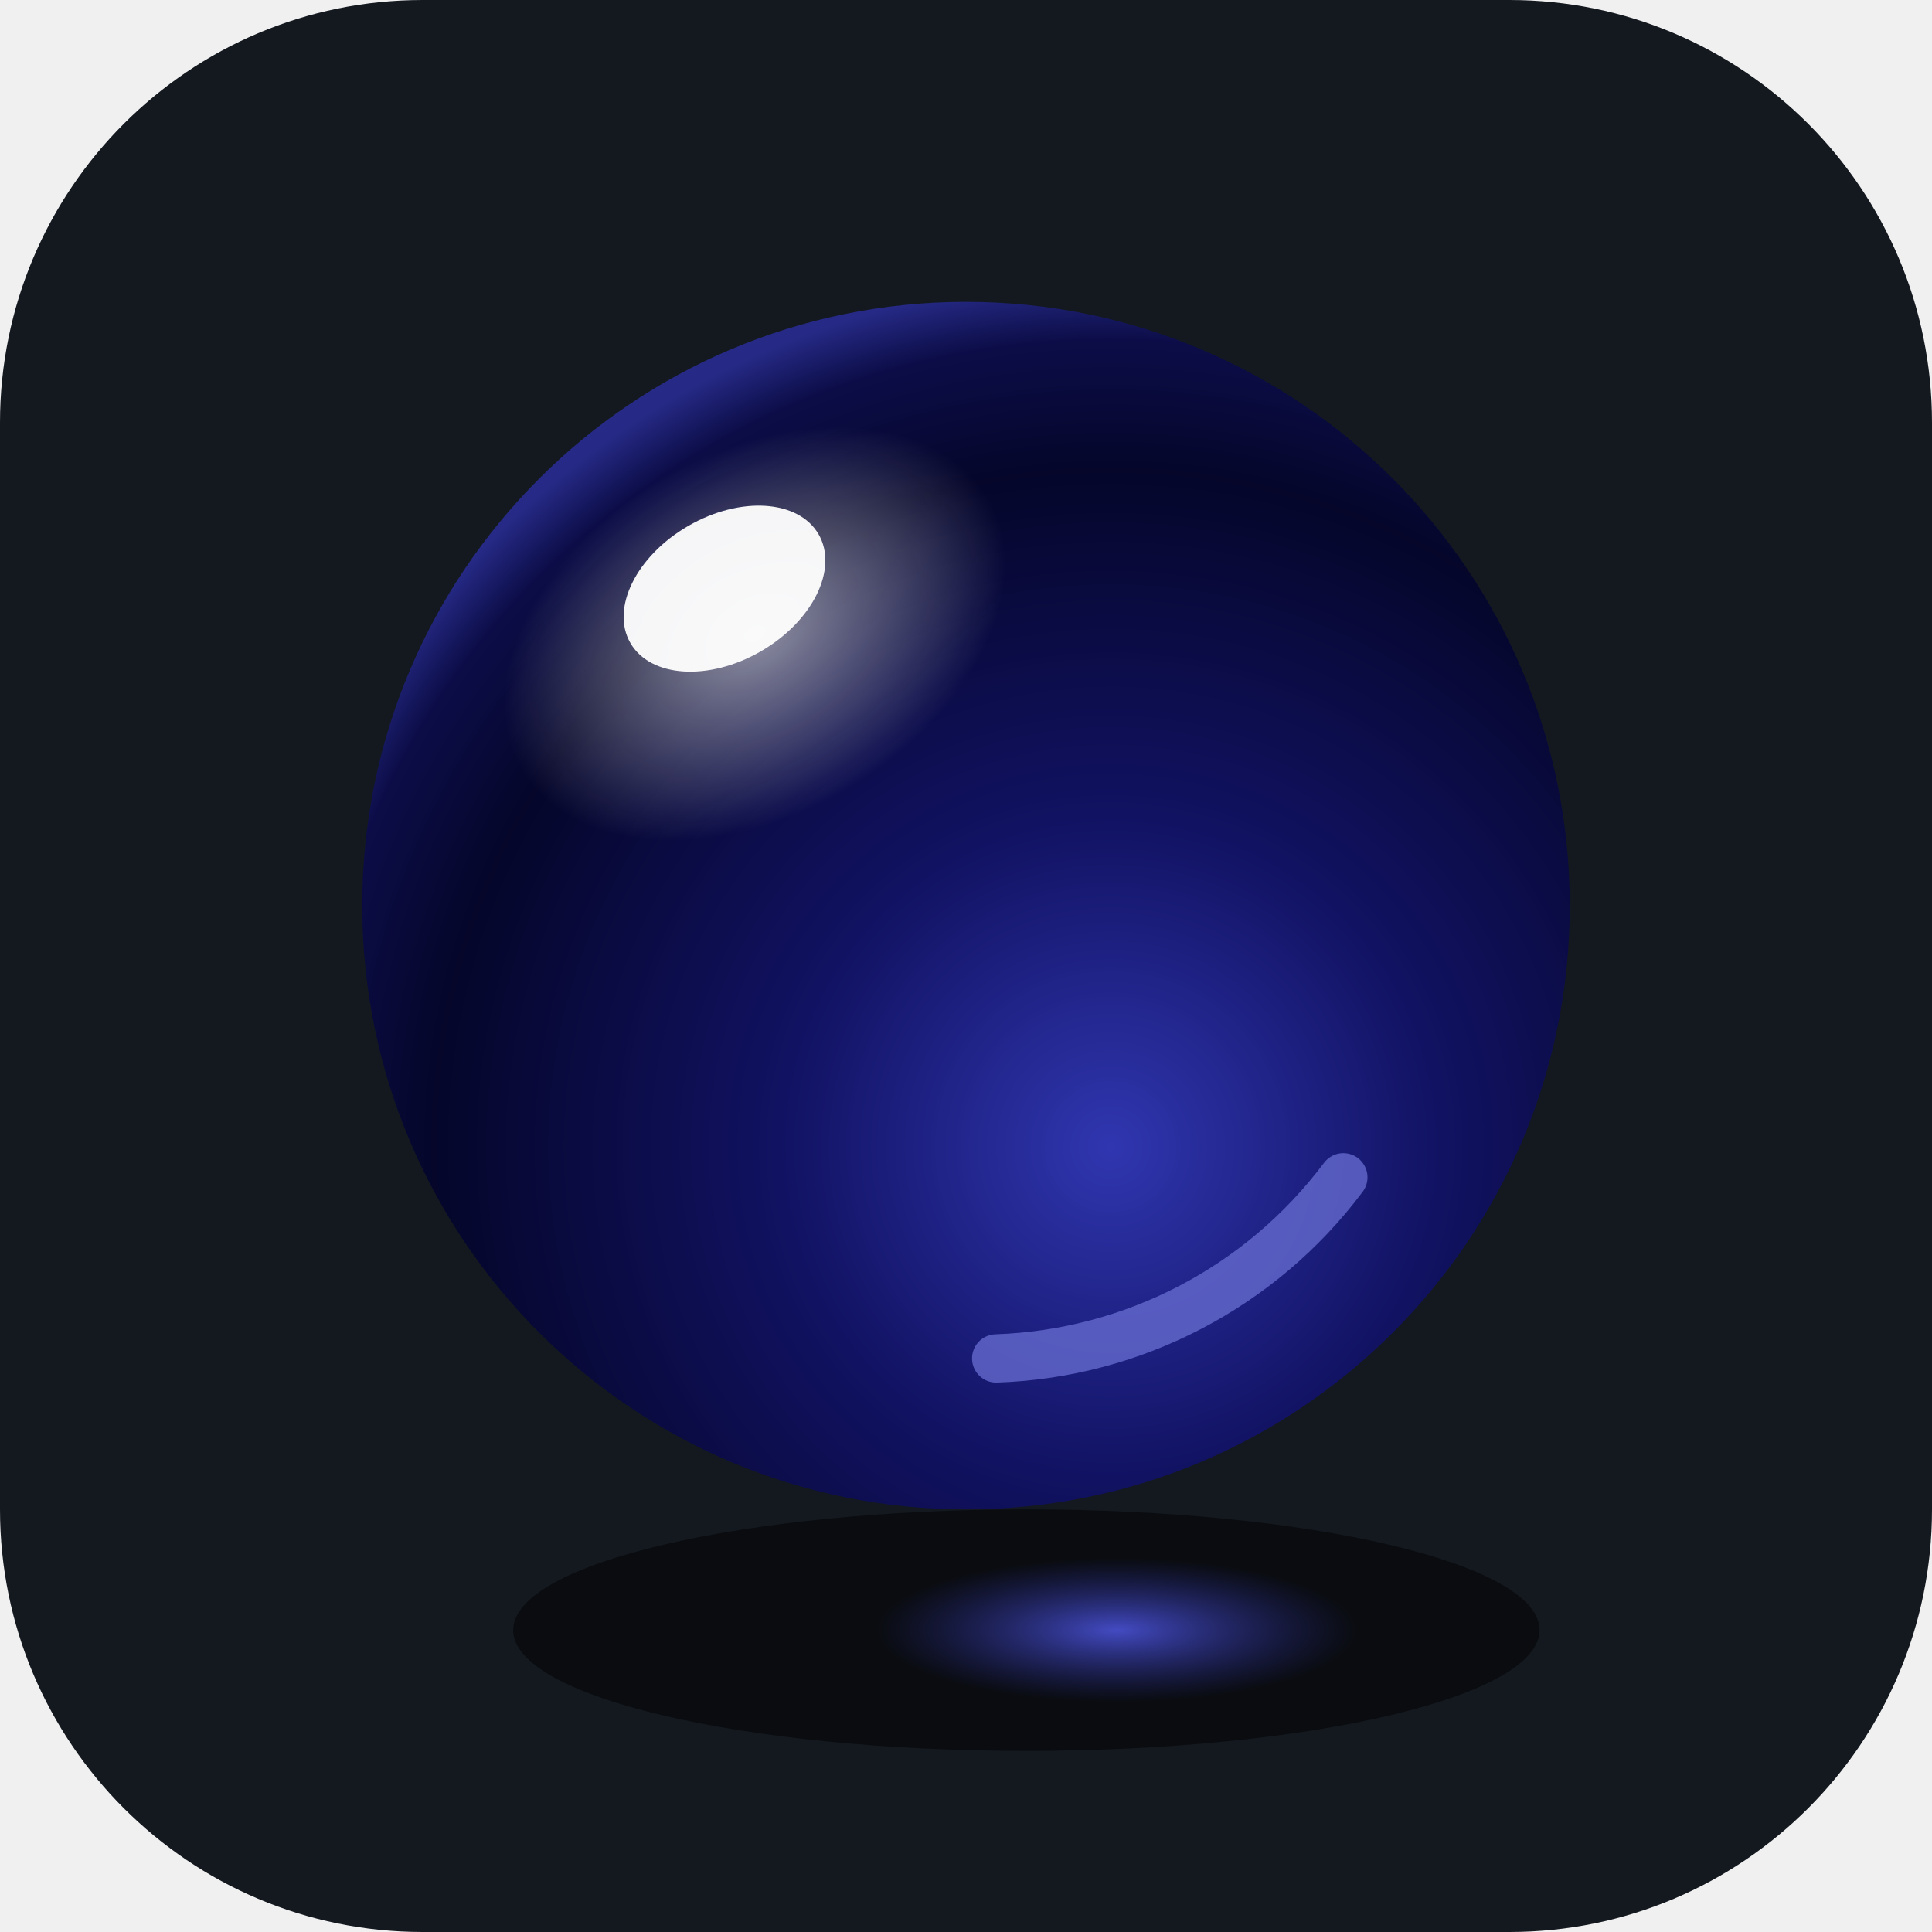
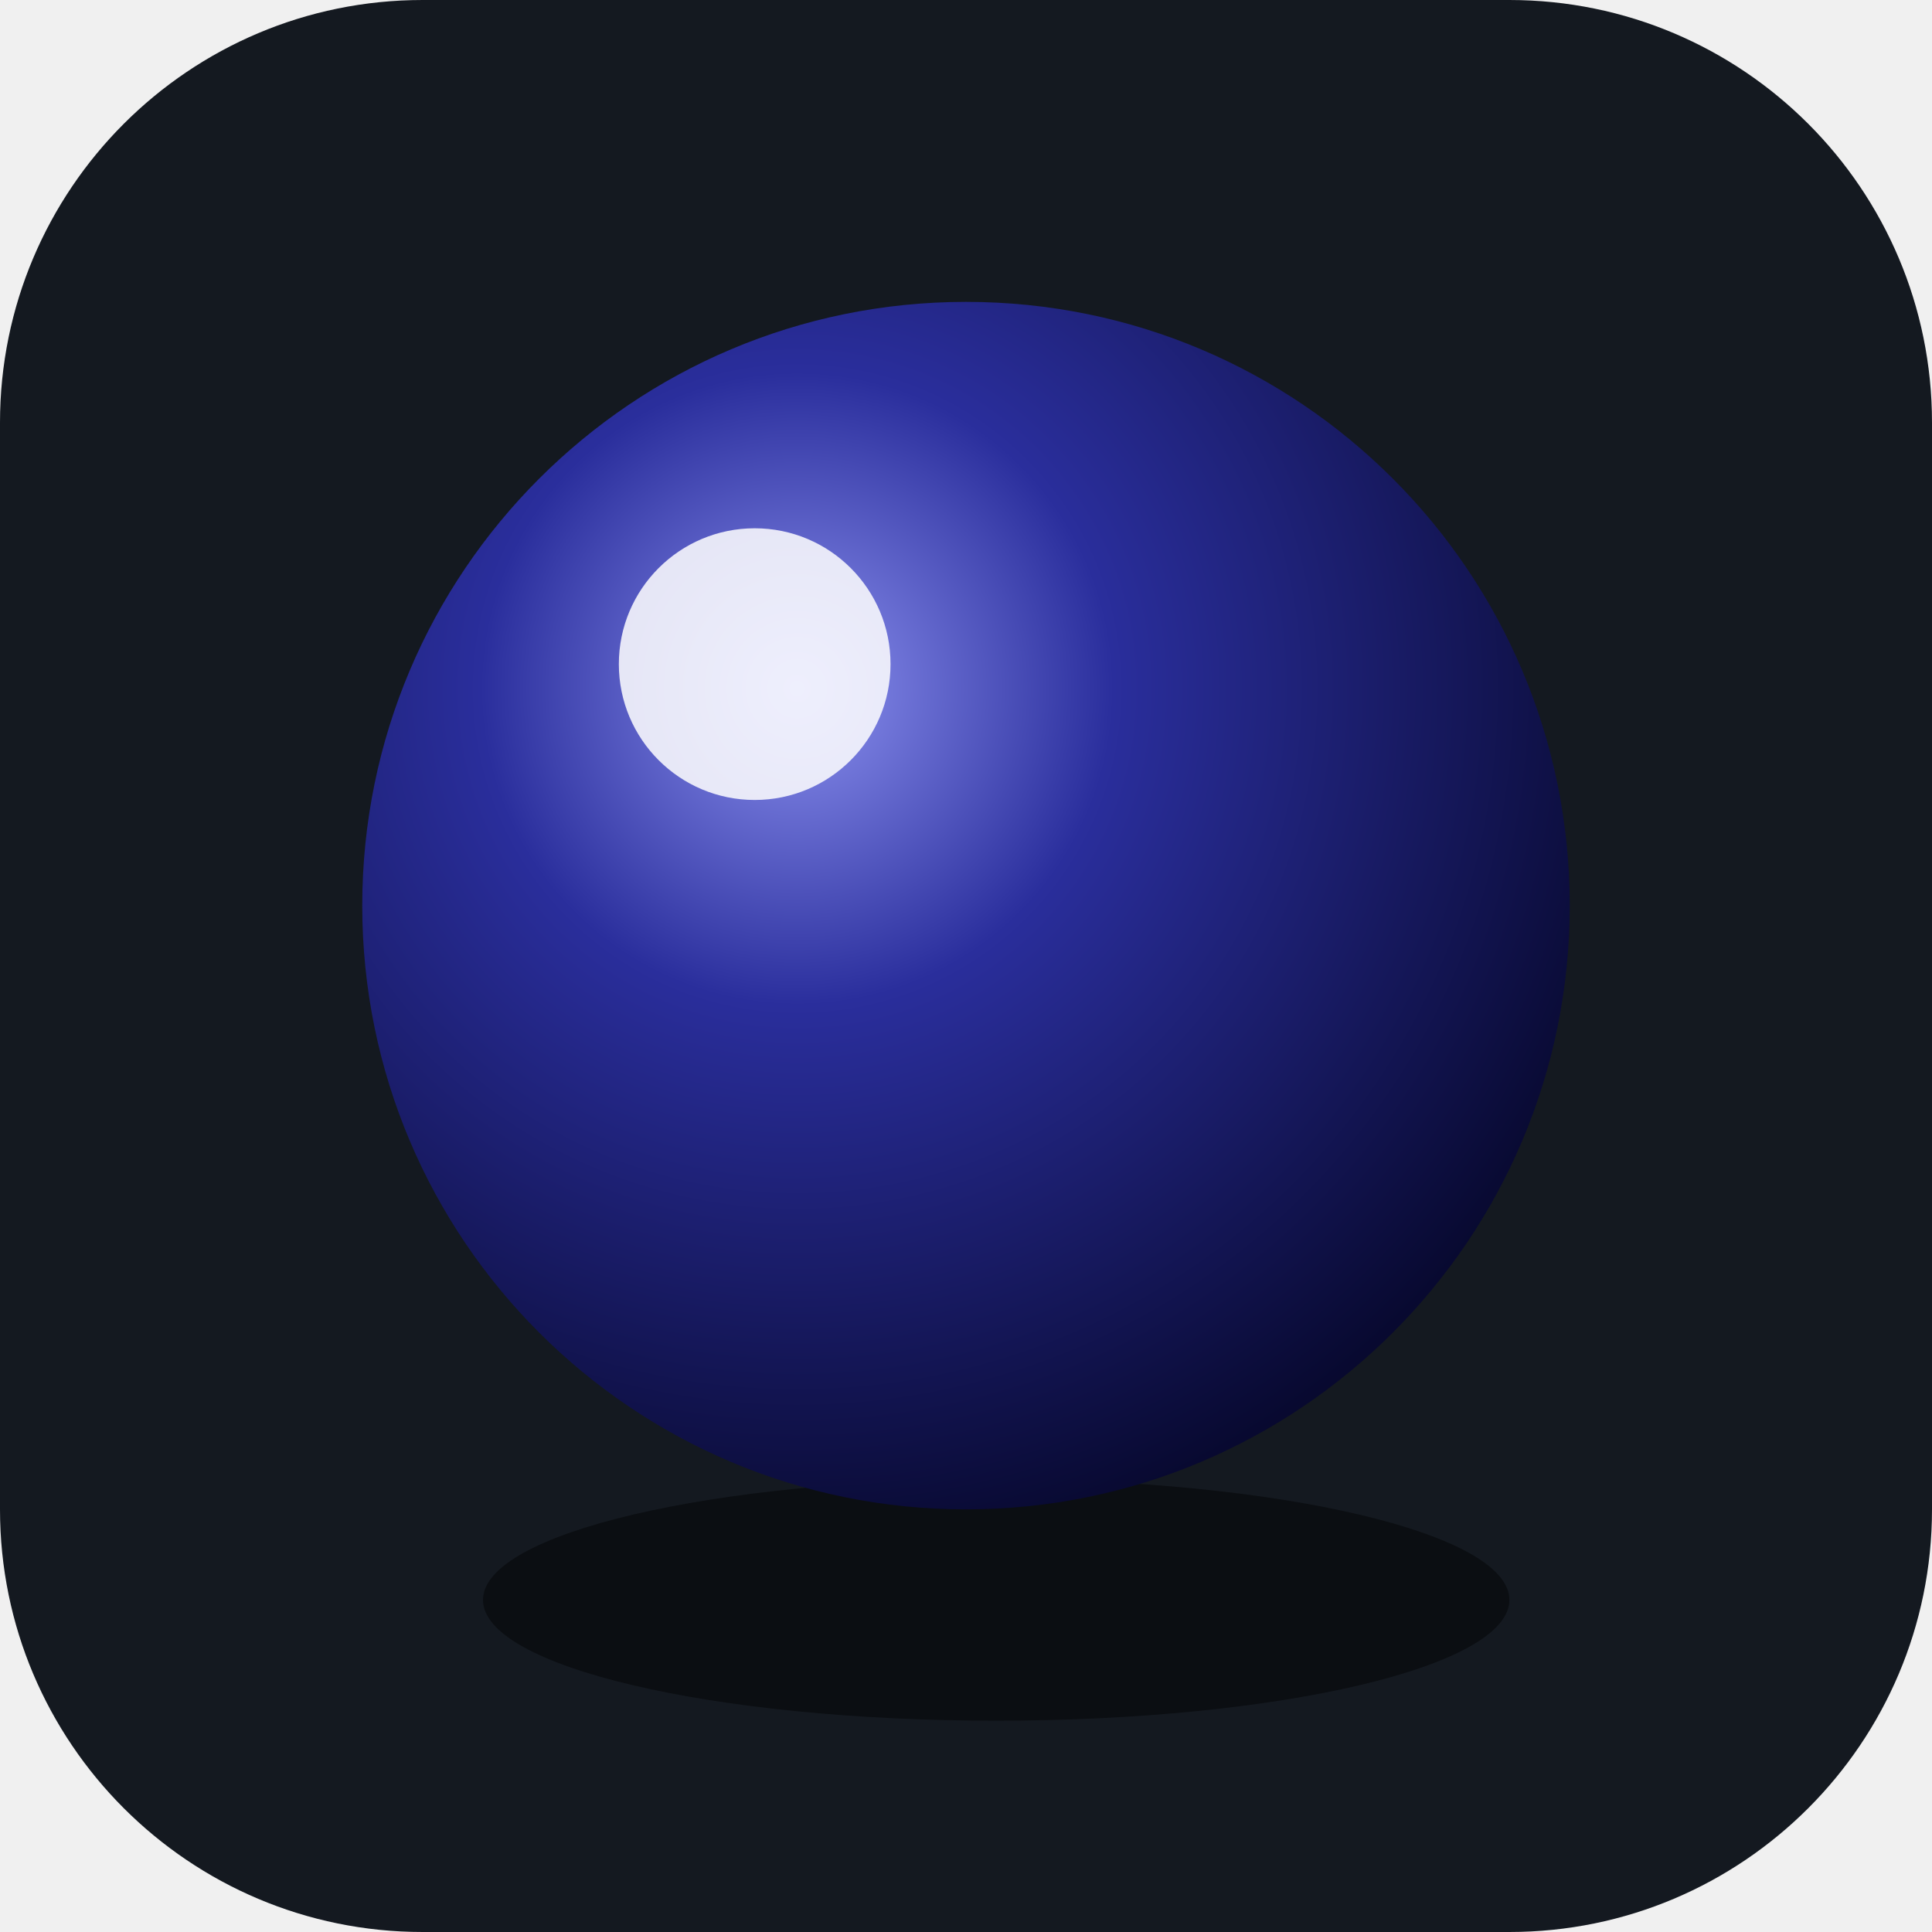
<svg xmlns="http://www.w3.org/2000/svg" viewBox="0 0 64 64">
  <defs>
-     <radialGradient id="verre" cx="0.62" cy="0.7" r="0.72">
-       <stop offset="0" stop-color="#3036b0" />
-       <stop offset="0.38" stop-color="#111262" />
-       <stop offset="0.78" stop-color="#05062a" />
-       <stop offset="0.93" stop-color="#0c0d48" />
-       <stop offset="1" stop-color="#262a86" />
-     </radialGradient>
-     <radialGradient id="caustique" cx="0.5" cy="0.5" r="0.5">
-       <stop offset="0" stop-color="#4a52d6" stop-opacity="0.9" />
-       <stop offset="1" stop-color="#2a2fa0" stop-opacity="0" />
-     </radialGradient>
-     <radialGradient id="reflet" cx="0.5" cy="0.5" r="0.5">
-       <stop offset="0" stop-color="#ffffff" stop-opacity="0.55" />
-       <stop offset="1" stop-color="#ffffff" stop-opacity="0" />
+     <radialGradient id="g" cx="0.36" cy="0.32" r="0.75">
+       <stop offset="0" stop-color="#8e93f2" />
+       <stop offset="0.35" stop-color="#2a2e9c" />
+       <stop offset="1" stop-color="#06072a" />
    </radialGradient>
  </defs>
  <rect width="64" height="64" rx="14" fill="#141920" />
-   <ellipse cx="34" cy="54" rx="17" ry="4" fill="#000" opacity="0.5" />
-   <ellipse cx="37" cy="54" rx="8" ry="2.4" fill="url(#caustique)" />
-   <circle cx="32" cy="30" r="20" fill="url(#verre)" />
-   <ellipse cx="25" cy="21" rx="9" ry="6" fill="url(#reflet)" transform="rotate(-30 25 21)" />
-   <ellipse cx="24" cy="19.5" rx="3.6" ry="2.4" fill="#fff" opacity="0.95" transform="rotate(-30 24 19.5)" />
-   <path d="M44.5 39 A15 15 0 0 1 33 45" fill="none" stroke="#6d74d8" stroke-width="1.6" stroke-linecap="round" opacity="0.7" />
+   <ellipse cx="33" cy="53" rx="17" ry="4" fill="#000" opacity="0.45" />
+   <circle cx="32" cy="30" r="20" fill="url(#g)" />
+   <circle cx="25" cy="22" r="4.5" fill="#fff" opacity="0.85" />
</svg>
